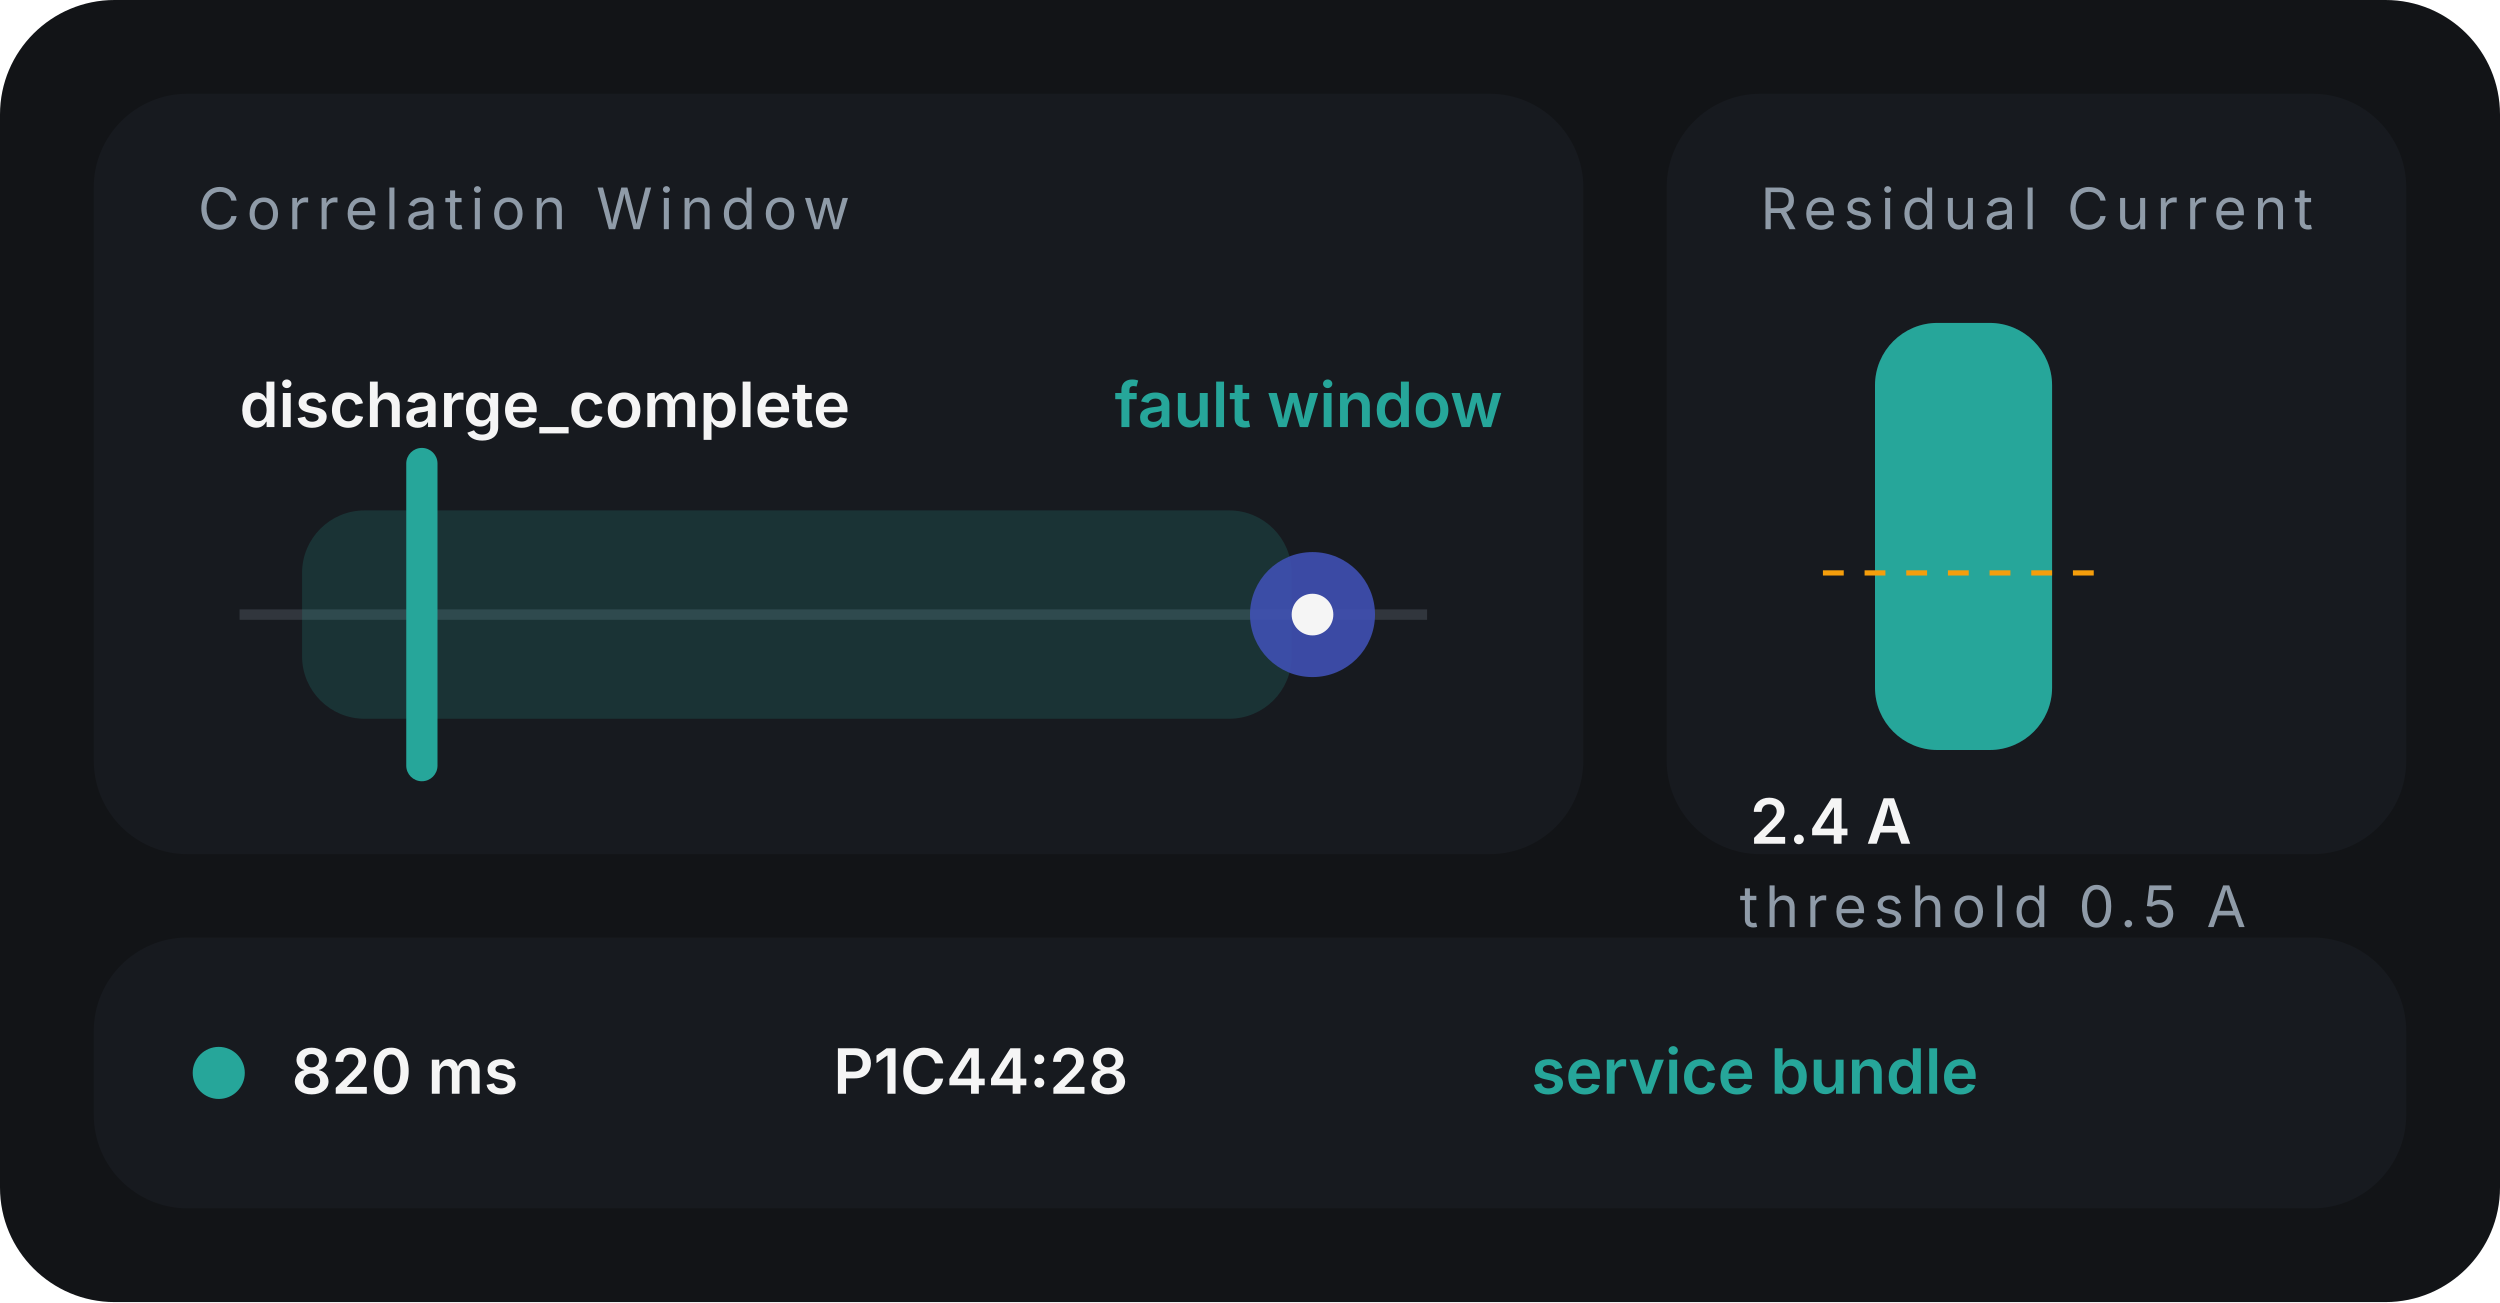
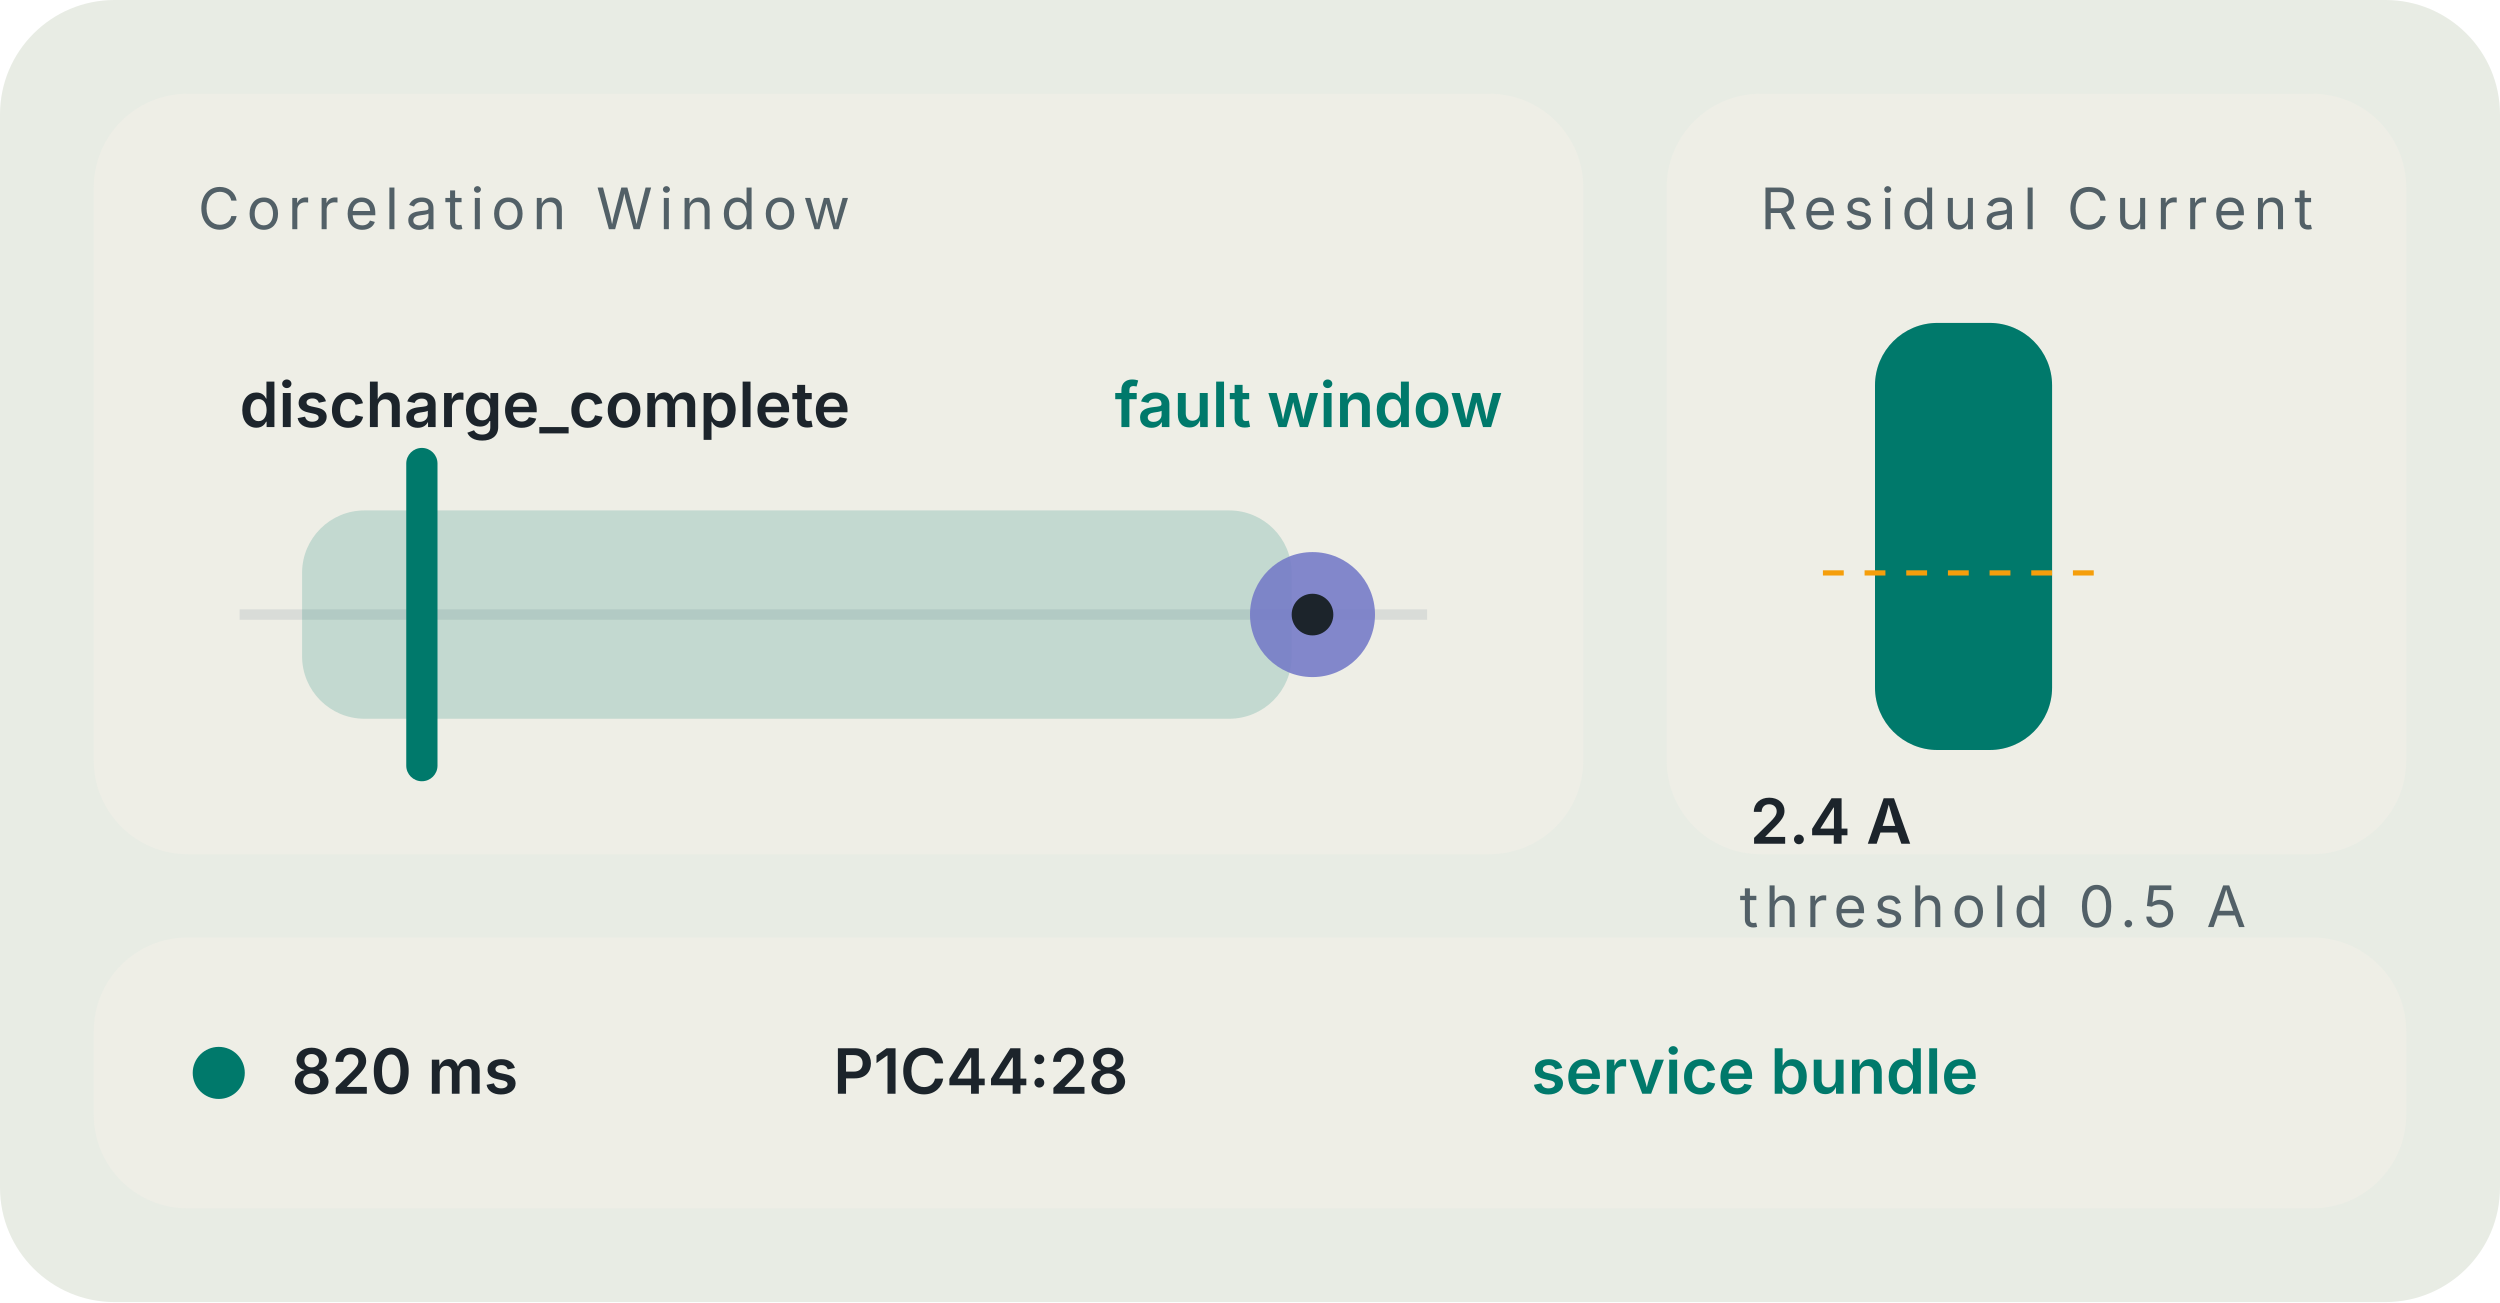
<svg xmlns="http://www.w3.org/2000/svg" viewBox="0 0 480 250" fill="none">
  <style>
-     .bg { fill: #121417; }
-     .panel { fill: #171a1f; }
+     .bg { fill: #e8ece4; }
+     .panel { fill: #eeeee6; }
    .line { stroke: rgba(143,155,168,0.22); stroke-width: 2; }
    .cursor { animation: cursor 4.6s ease-in-out infinite; }
    .gauge {
      transform-box: fill-box;
      transform-origin: bottom center;
      animation: gauge 4.6s ease-in-out infinite;
    }
    .fault { animation: fault 4.6s ease-in-out infinite; }
    .window { animation: window 4.6s ease-in-out infinite; }
-     .label { fill: #8f9ba8; font: 11px Inter, Arial, sans-serif; letter-spacing: 0.12em; text-transform: uppercase; }
-     .value { fill: #f5f5f5; font: 600 12px Inter, Arial, sans-serif; }
-     .key { fill: #26A69A; font: 600 12px Inter, Arial, sans-serif; }
+     .label { fill: #526067; font: 11px Inter, Arial, sans-serif; letter-spacing: 0.12em; text-transform: uppercase; }
+     .value { fill: #1c242b; font: 600 12px Inter, Arial, sans-serif; }
+     .key { fill: #00796b; font: 600 12px Inter, Arial, sans-serif; }
    @keyframes cursor {
      0%, 12% { transform: translateX(0); opacity: 0.35; }
      36%, 78% { transform: translateX(188px); opacity: 1; }
      100% { transform: translateX(188px); opacity: 0.45; }
    }
    @keyframes gauge {
      0%, 24% { transform: scaleY(0.18); }
      44%, 100% { transform: scaleY(0.92); }
    }
    @keyframes fault {
      0%, 40% { opacity: 0.18; transform: scale(0.85); }
      52%, 100% { opacity: 1; transform: scale(1); }
    }
    @keyframes window {
      0%, 14% { width: 190px; opacity: 0.22; }
      42%, 100% { width: 74px; opacity: 0.92; }
    }
    @media (prefers-reduced-motion: reduce) {
      .cursor, .gauge, .fault, .window { animation: none !important; transform: none !important; opacity: 1 !important; width: 74px; }
    }
  </style>
  <rect class="bg" x="0" y="0" width="480" height="250" rx="22" />
  <rect class="panel" x="18" y="18" width="286" height="146" rx="18" />
  <rect class="panel" x="320" y="18" width="142" height="146" rx="18" />
  <rect class="panel" x="18" y="180" width="444" height="52" rx="18" />
  <text class="label" x="38" y="44">Correlation Window</text>
  <line class="line" x1="46" y1="118" x2="274" y2="118" />
-   <rect class="window" x="58" y="98" width="190" height="40" rx="12" fill="#26A69A" opacity="0.18" />
-   <rect class="cursor" x="78" y="86" width="6" height="64" rx="3" fill="#26A69A" />
-   <circle class="fault" cx="252" cy="118" r="12" fill="#3f51b5" opacity="0.88" />
-   <circle class="fault" cx="252" cy="118" r="4" fill="#F5F5F5" />
+   <rect class="window" x="58" y="98" width="190" height="40" rx="12" fill="#00796b" opacity="0.18" />
+   <rect class="cursor" x="78" y="86" width="6" height="64" rx="3" fill="#00796b" />
+   <circle class="fault" cx="252" cy="118" r="12" fill="#7479c8" opacity="0.88" />
+   <circle class="fault" cx="252" cy="118" r="4" fill="#1c242b" />
  <text class="value" x="46" y="82">discharge_complete</text>
  <text class="key" x="214" y="82">fault window</text>
  <text class="label" x="338" y="44">Residual Current</text>
-   <rect x="360" y="62" width="34" height="82" rx="12" fill="#222933" />
-   <rect class="gauge" x="360" y="62" width="34" height="82" rx="12" fill="#26A69A" />
+   <rect x="360" y="62" width="34" height="82" rx="12" fill="#d2d5ce" />
+   <rect class="gauge" x="360" y="62" width="34" height="82" rx="12" fill="#00796b" />
  <line x1="350" y1="110" x2="404" y2="110" stroke="#f59e0b" stroke-dasharray="4 4" />
  <text class="value" x="336" y="162">2.4 A</text>
  <text class="label" x="334" y="178">threshold 0.5 A</text>
-   <circle class="fault" cx="42" cy="206" r="5" fill="#26A69A" />
+   <circle class="fault" cx="42" cy="206" r="5" fill="#00796b" />
  <text class="value" x="56" y="210">820 ms</text>
  <text class="value" x="160" y="210">P1C44:28</text>
  <text class="key" x="294" y="210">service bundle</text>
</svg>
